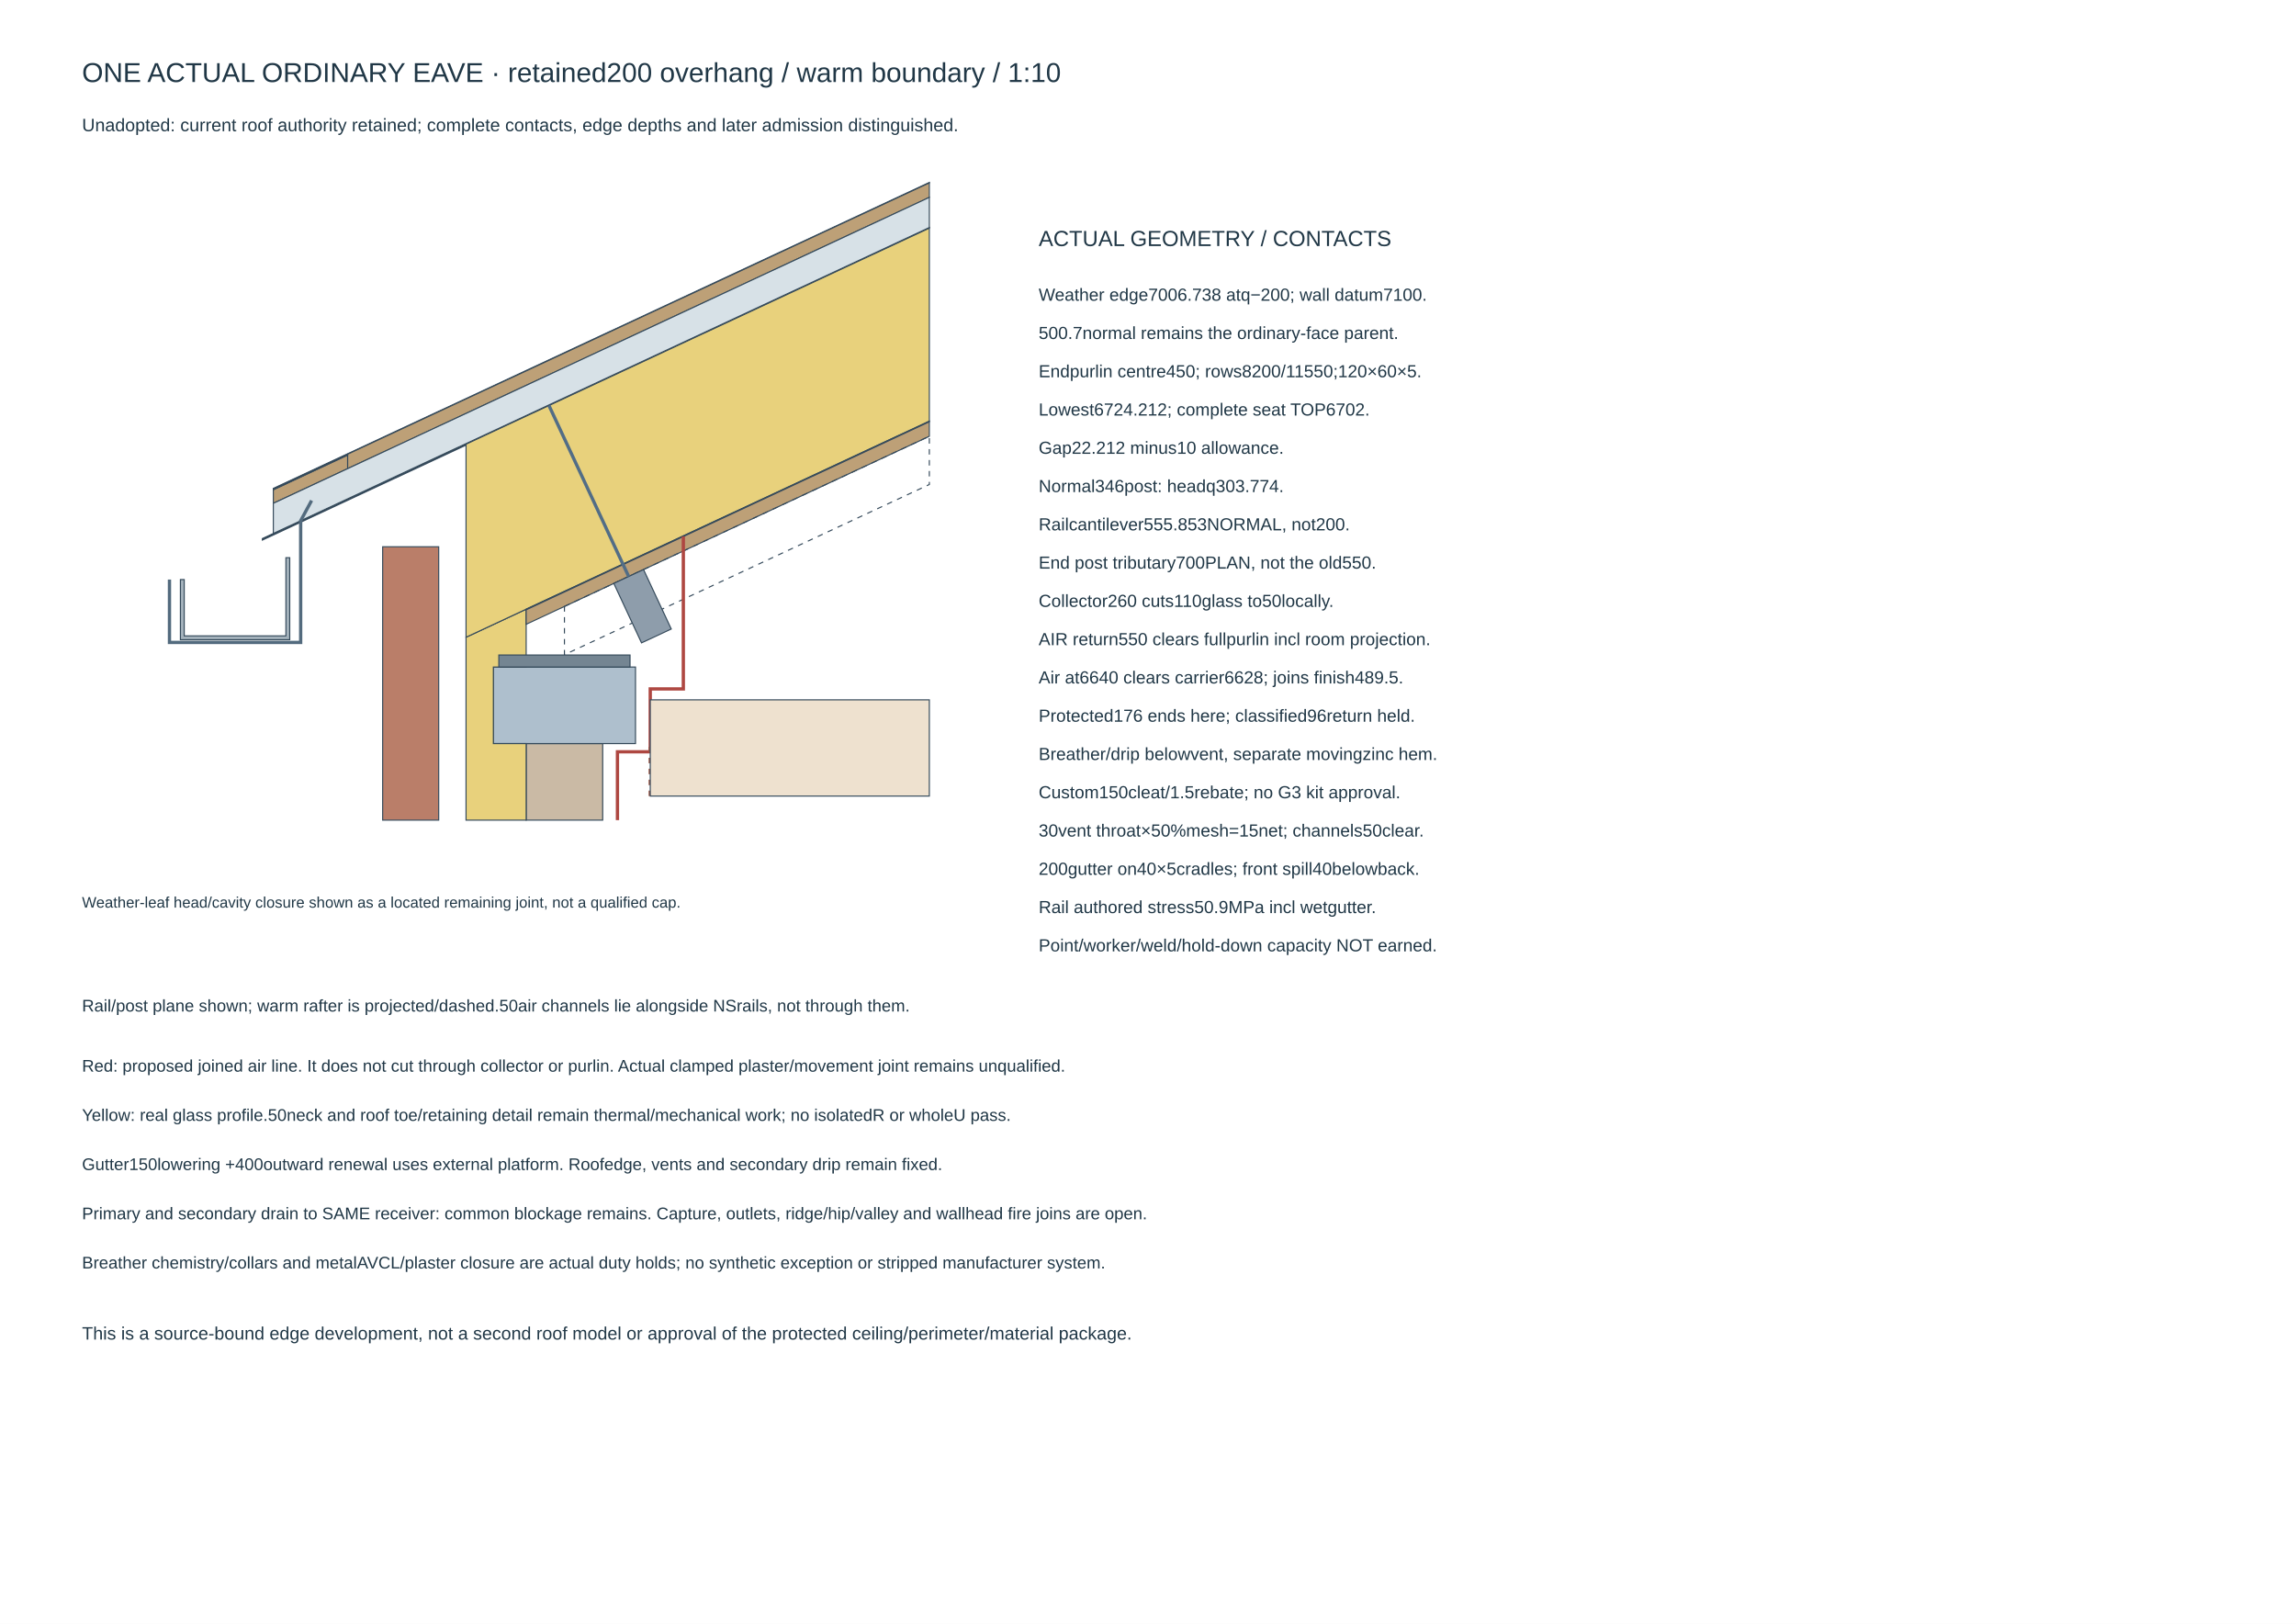
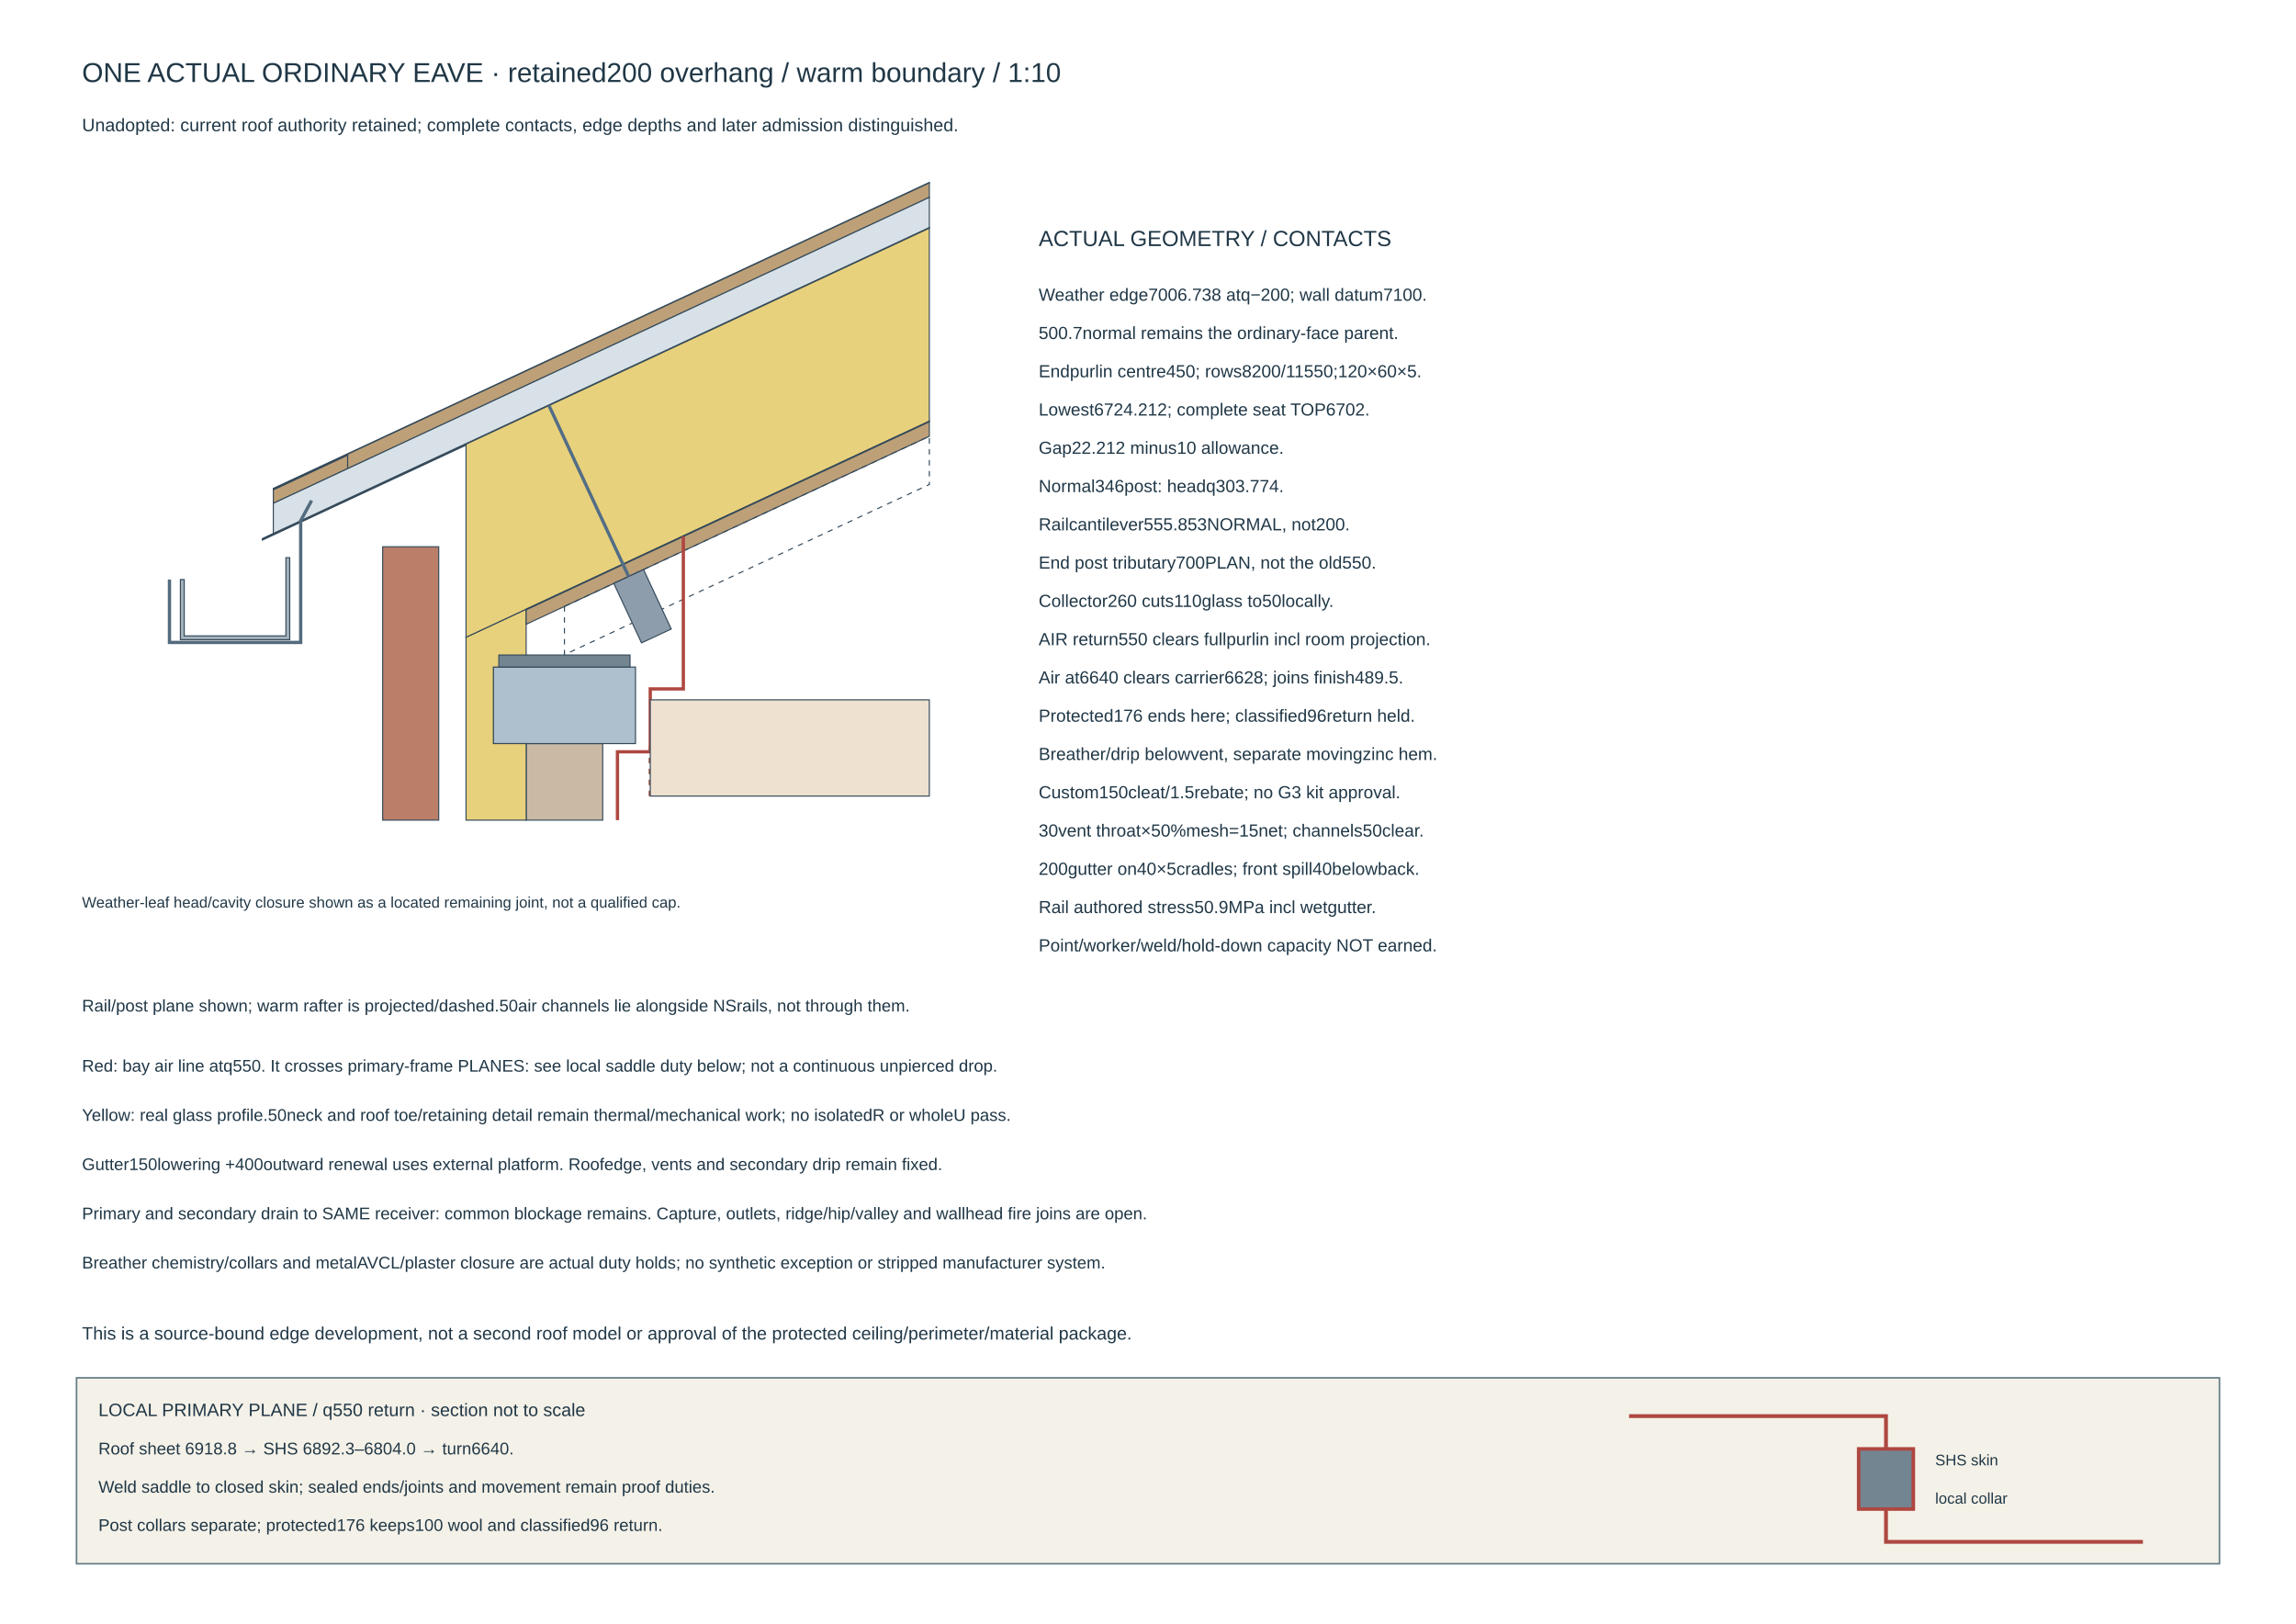
<svg xmlns="http://www.w3.org/2000/svg" width="420mm" height="297mm" viewBox="0 0 420 297">
  <rect width="420" height="297" fill="white" />
  <g font-family="Arial,sans-serif" fill="#203746">
    <text x="15" y="15" font-size="5">ONE ACTUAL ORDINARY EAVE · retained200 overhang / warm boundary / 1:10</text>
    <text x="15" y="24" font-size="3.3">Unadopted: current roof authority retained; complete contacts, edge depths and later admission distinguished.</text>
    <polygon points="96.25,150 110.25,150 110.25,136 96.25,136" fill="#cabaa5" stroke="#34495a" stroke-width=".2" />
    <polygon points="90.25,136 116.25,136 116.25,122 90.25,122" fill="#aebfcd" stroke="#34495a" stroke-width=".2" />
    <polygon points="85.25,150 96.25,150 96.25,136 90.25,136 90.25,122 96.25,122 96.25,111.42 85.25,116.549" fill="#e8d17c" stroke="#34495a" stroke-width=".2" />
    <polygon points="70,150 80.25,150 80.25,100 70,100" fill="#ba7e69" stroke="#34495a" stroke-width=".2" />
    <text x="15" y="166" font-size="2.8">Weather-leaf head/cavity closure shown as a located remaining joint, not a qualified cap.</text>
    <polygon points="50,89.326 170,33.369 170,33.446 50,89.403" fill="#919ca5" stroke="#34495a" stroke-width=".2" />
    <polygon points="50,89.569 63.595,83.23 63.595,85.712 50,92.051" fill="#bda077" stroke="#34495a" stroke-width=".2" />
    <polygon points="63.595,83.064 170,33.446 170,36.095 63.595,85.712" fill="#bda077" stroke="#34495a" stroke-width=".2" />
    <polygon points="50,89.403 63.595,83.064 63.595,83.23 50,89.569" fill="#8e9dab" stroke="#34495a" stroke-width=".2" />
    <polygon points="48,98.501 170,41.611 170,41.722 48,98.611" fill="#9481a4" stroke="#34495a" stroke-width=".2" />
    <polygon points="85.25,81.241 170,41.722 170,77.03 85.25,116.549" fill="#e8d17c" stroke="#34495a" stroke-width=".2" />
    <polygon points="96.25,111.42 170,77.03 170,77.14 96.25,111.53" fill="#526d86" stroke="#34495a" stroke-width=".2" />
    <polygon points="96.25,111.53 170,77.14 170,79.788 96.25,114.179" fill="#bda077" stroke="#34495a" stroke-width=".2" />
    <g stroke-dasharray="1 1">
      <polygon points="103.25,110.914 170,79.788 170,88.615 103.25,119.741" fill="none" stroke="#34495a" stroke-width=".2" />
    </g>
    <polygon points="48,98.611 85.25,81.241 85.25,81.407 48,98.777" fill="#8e9dab" stroke="#34495a" stroke-width=".2" />
    <polygon points="112.281,106.703 117.719,104.167 122.79,115.043 117.352,117.579" fill="#8e9dab" stroke="#34495a" stroke-width=".2" />
    <polyline points="115,105.435 100.377,74.077" fill="none" stroke="#526d86" stroke-width=".6" />
    <polygon points="50,92.051 170,36.095 170,41.611 50,97.568" fill="#d7e1e7" stroke="#34495a" stroke-width=".2" />
    <polyline points="125,98.124 125,126 118.95,126 118.95,137.5 112.95,137.5 112.95,150" fill="none" stroke="#ae4741" stroke-width=".6" />
    <g stroke-dasharray="1 1">
      <polyline points="118.95,145.6 118.95,136" fill="none" stroke="#9c5646" stroke-width=".6" />
    </g>
    <polygon points="118.95,145.6 170,145.6 170,128 118.95,128" fill="#eee1cf" stroke="#34495a" stroke-width=".2" />
    <polygon points="91.25,122 115.25,122 115.25,119.8 91.25,119.8" fill="#748592" stroke="#34495a" stroke-width=".2" />
    <polyline points="57,91.546 55,95.237 55,117.5 31,117.5 31,106" fill="none" stroke="#536b7e" stroke-width=".6" />
    <polygon points="33,106 33,117 53,117 53,102 52.3,102 52.3,116.3 33.7,116.3 33.7,106" fill="#a4b2bc" stroke="#34495a" stroke-width=".2" />
    <text x="190" y="45" font-size="4">ACTUAL GEOMETRY / CONTACTS</text>
    <text x="190" y="55" font-size="3.2">Weather edge7006.738 atq−200; wall datum7100.</text>
    <text x="190" y="62" font-size="3.2">500.7normal remains the ordinary-face parent.</text>
    <text x="190" y="69" font-size="3.2">Endpurlin centre450; rows8200/11550;120×60×5.</text>
    <text x="190" y="76" font-size="3.2">Lowest6724.212; complete seat TOP6702.</text>
    <text x="190" y="83" font-size="3.2">Gap22.212 minus10 allowance.</text>
    <text x="190" y="90" font-size="3.2">Normal346post: headq303.774.</text>
    <text x="190" y="97" font-size="3.2">Railcantilever555.853NORMAL, not200.</text>
    <text x="190" y="104" font-size="3.2">End post tributary700PLAN, not the old550.</text>
    <text x="190" y="111" font-size="3.2">Collector260 cuts110glass to50locally.</text>
    <text x="190" y="118" font-size="3.2">AIR return550 clears fullpurlin incl room projection.</text>
    <text x="190" y="125" font-size="3.2">Air at6640 clears carrier6628; joins finish489.5.</text>
    <text x="190" y="132" font-size="3.2">Protected176 ends here; classified96return held.</text>
    <text x="190" y="139" font-size="3.2">Breather/drip belowvent, separate movingzinc hem.</text>
    <text x="190" y="146" font-size="3.2">Custom150cleat/1.5rebate; no G3 kit approval.</text>
    <text x="190" y="153" font-size="3.2">30vent throat×50%mesh=15net; channels50clear.</text>
    <text x="190" y="160" font-size="3.2">200gutter on40×5cradles; front spill40belowback.</text>
    <text x="190" y="167" font-size="3.2">Rail authored stress50.9MPa incl wetgutter.</text>
    <text x="190" y="174" font-size="3.2">Point/worker/weld/hold-down capacity NOT earned.</text>
    <text x="15" y="185" font-size="3.1">Rail/post plane shown; warm rafter is projected/dashed.50air channels lie alongside NSrails, not through them.</text>
-     <text x="15" y="196" font-size="3.1">Red: proposed joined air line. It does not cut through collector or purlin. Actual clamped plaster/movement joint remains unqualified.</text>
+     <text x="15" y="196" font-size="3.1">Red: bay air line atq550. It crosses primary-frame PLANES: see local saddle duty below; not a continuous unpierced drop.</text>
    <text x="15" y="205" font-size="3.1">Yellow: real glass profile.50neck and roof toe/retaining detail remain thermal/mechanical work; no isolatedR or wholeU pass.</text>
    <text x="15" y="214" font-size="3.1">Gutter150lowering +400outward renewal uses external platform. Roofedge, vents and secondary drip remain fixed.</text>
    <text x="15" y="223" font-size="3.1">Primary and secondary drain to SAME receiver: common blockage remains. Capture, outlets, ridge/hip/valley and wallhead fire joins are open.</text>
    <text x="15" y="232" font-size="3.1">Breather chemistry/collars and metalAVCL/plaster closure are actual duty holds; no synthetic exception or stripped manufacturer system.</text>
    <text x="15" y="245" font-size="3.3">This is a source-bound edge development, not a second roof model or approval of the protected ceiling/perimeter/material package.</text>
+     <rect x="14" y="252" width="392" height="34" fill="#f4f1e8" stroke="#677e87" stroke-width=".3" />
+     <text x="18" y="259" font-size="3.3">LOCAL PRIMARY PLANE / q550 return · section not to scale</text>
+     <text x="18" y="266" font-size="3.1">Roof sheet 6918.8 → SHS 6892.3–6804.0 → turn6640.</text>
+     <text x="18" y="273" font-size="3.1">Weld saddle to closed skin; sealed ends/joints and movement remain proof duties.</text>
+     <text x="18" y="280" font-size="3.1">Post collars separate; protected176 keeps100 wool and classified96 return.</text>
+     <path d="M298 259H345V265 M345 276V282H392" fill="none" stroke="#ae4741" stroke-width=".7" />
+     <rect x="340" y="265" width="10" height="11" fill="#748592" stroke="#34495a" stroke-width=".35" />
+     <path d="M345 265H340V276H345 M345 265H350V276H345" fill="none" stroke="#ae4741" stroke-width=".65" />
+     <text x="354" y="268" font-size="2.8">SHS skin</text>
+     <text x="354" y="275" font-size="2.8">local collar</text>
  </g>
</svg>
